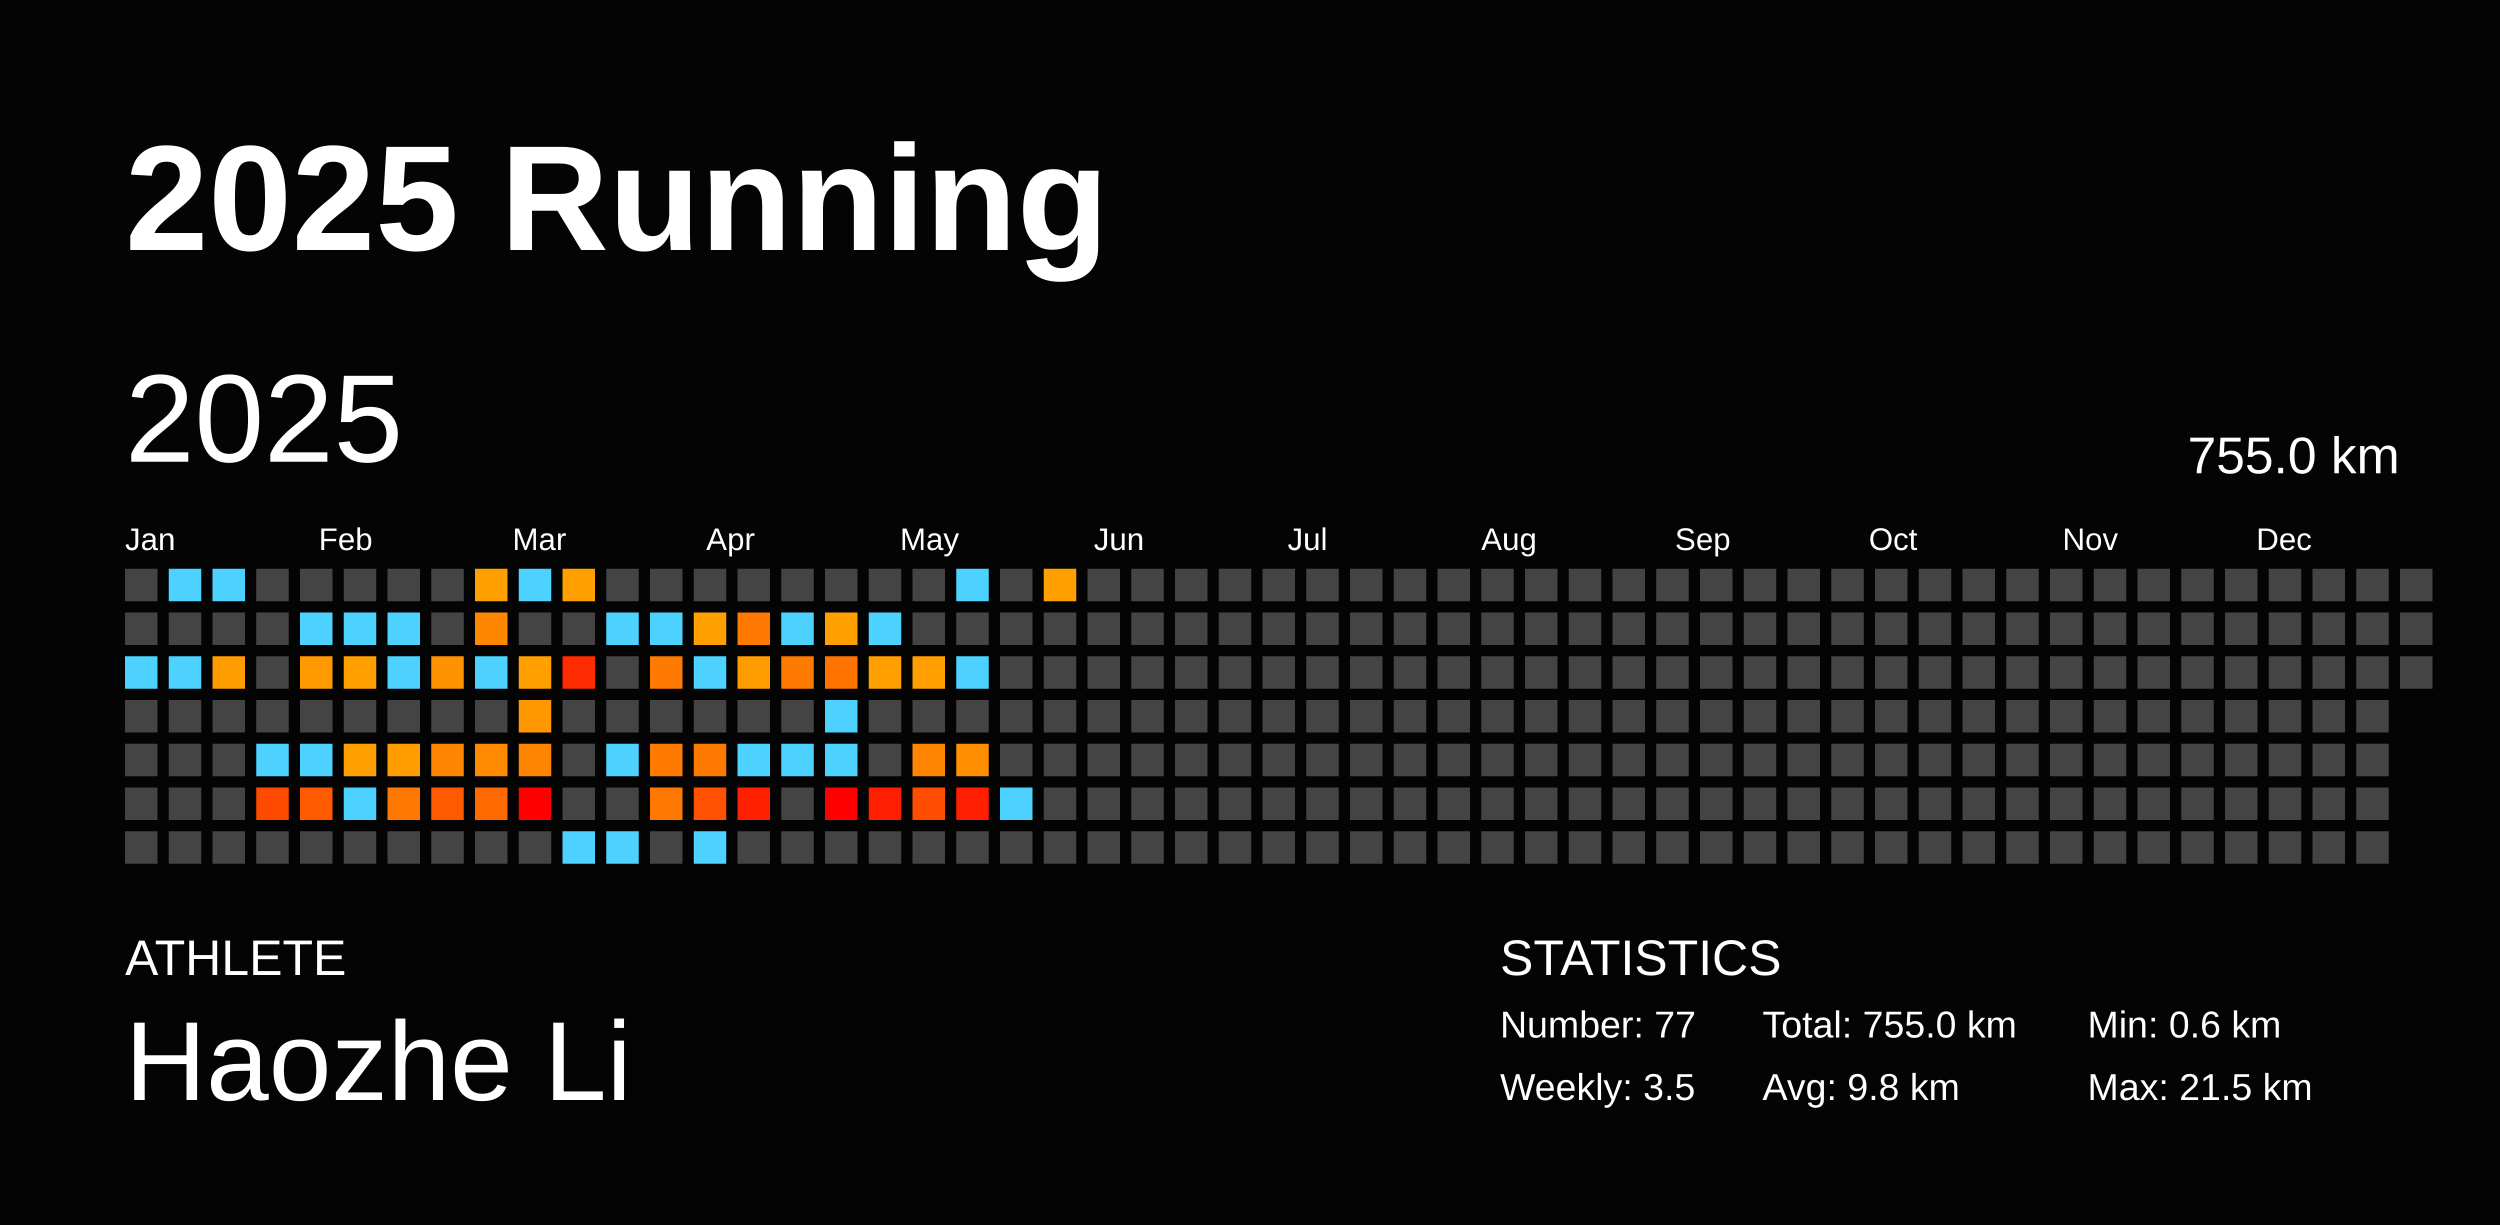
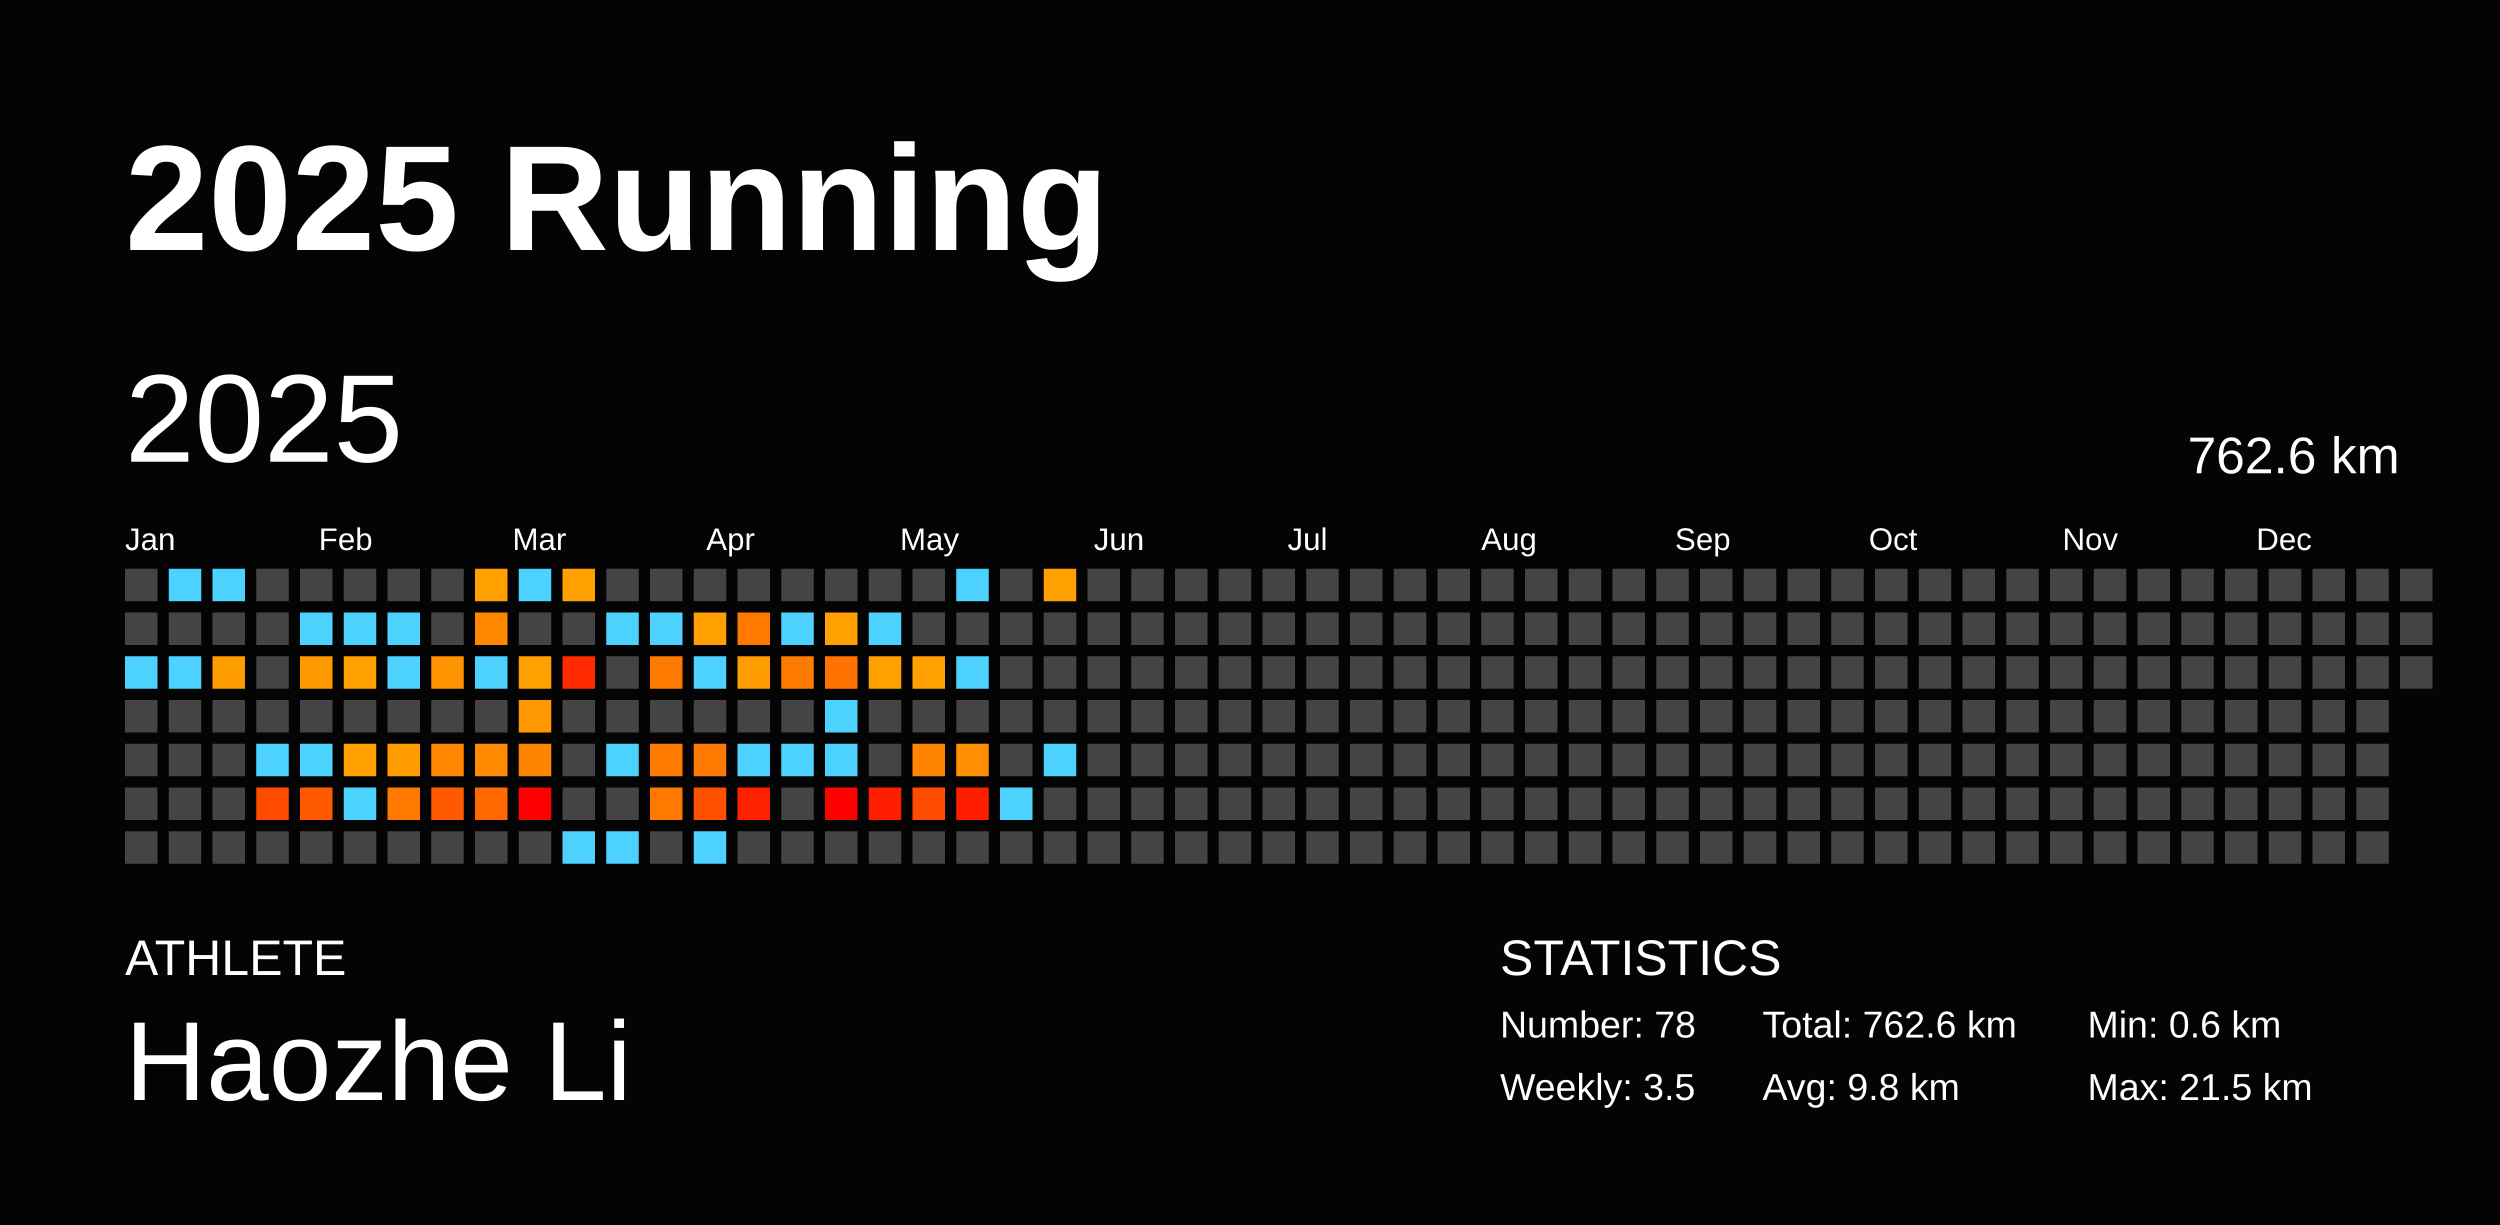
<svg xmlns="http://www.w3.org/2000/svg" baseProfile="full" height="98mm" version="1.1" viewBox="0,0,200,98" width="200mm">
  <defs />
  <rect fill="#040404" height="98" width="200" x="0" y="0" />
  <text fill="#FFFFFF" style="font-size:12px; font-family:Arial; font-weight:bold;" x="10" y="20">2025 Running</text>
  <text fill="#FFFFFF" style="font-size:4px; font-family:Arial" x="10" y="78">ATHLETE</text>
  <text fill="#FFFFFF" style="font-size:9px; font-family:Arial" x="10" y="88">Haozhe Li</text>
  <text fill="#FFFFFF" style="font-size:4px; font-family:Arial" x="120" y="78">STATISTICS</text>
-   <text fill="#FFFFFF" style="font-size:3px; font-family:Arial" x="120" y="83">Number: 77</text>
+   <text fill="#FFFFFF" style="font-size:3px; font-family:Arial" x="120" y="83">Number: 78</text>
  <text fill="#FFFFFF" style="font-size:3px; font-family:Arial" x="120" y="88">Weekly: 3.5</text>
-   <text fill="#FFFFFF" style="font-size:3px; font-family:Arial" x="141" y="83">Total: 755.0 km</text>
+   <text fill="#FFFFFF" style="font-size:3px; font-family:Arial" x="141" y="83">Total: 762.6 km</text>
  <text fill="#FFFFFF" style="font-size:3px; font-family:Arial" x="141" y="88">Avg: 9.8 km</text>
  <text fill="#FFFFFF" style="font-size:3px; font-family:Arial" x="167" y="83">Min: 0.6 km</text>
  <text fill="#FFFFFF" style="font-size:3px; font-family:Arial" x="167" y="88">Max: 21.5 km</text>
  <text dominant-baseline="hanging" fill="#FFFFFF" style="font-size:10.0px; font-family:Arial;" x="10" y="30">2025</text>
-   <text dominant-baseline="hanging" fill="#FFFFFF" style="font-size:4.125px; font-family:Arial;" x="175" y="35">755.0 km</text>
+   <text dominant-baseline="hanging" fill="#FFFFFF" style="font-size:4.125px; font-family:Arial;" x="175" y="35">762.6 km</text>
  <text fill="#FFFFFF" style="font-size:2.5px; font-family:Arial" x="10.0" y="44">Jan</text>
  <text fill="#FFFFFF" style="font-size:2.5px; font-family:Arial" x="25.5" y="44">Feb</text>
  <text fill="#FFFFFF" style="font-size:2.5px; font-family:Arial" x="41.0" y="44">Mar</text>
  <text fill="#FFFFFF" style="font-size:2.5px; font-family:Arial" x="56.5" y="44">Apr</text>
  <text fill="#FFFFFF" style="font-size:2.5px; font-family:Arial" x="72.0" y="44">May</text>
  <text fill="#FFFFFF" style="font-size:2.5px; font-family:Arial" x="87.5" y="44">Jun</text>
  <text fill="#FFFFFF" style="font-size:2.5px; font-family:Arial" x="103.0" y="44">Jul</text>
  <text fill="#FFFFFF" style="font-size:2.5px; font-family:Arial" x="118.5" y="44">Aug</text>
  <text fill="#FFFFFF" style="font-size:2.5px; font-family:Arial" x="134.0" y="44">Sep</text>
  <text fill="#FFFFFF" style="font-size:2.5px; font-family:Arial" x="149.5" y="44">Oct</text>
  <text fill="#FFFFFF" style="font-size:2.5px; font-family:Arial" x="165.0" y="44">Nov</text>
  <text fill="#FFFFFF" style="font-size:2.5px; font-family:Arial" x="180.5" y="44">Dec</text>
  <rect fill="#444444" height="2.6" width="2.6" x="10.0" y="45.5" />
  <rect fill="#444444" height="2.6" width="2.6" x="10.0" y="49.0" />
  <rect fill="#4dd2ff" height="2.6" width="2.6" x="10.0" y="52.5" />
  <rect fill="#444444" height="2.6" width="2.6" x="10.0" y="56.0" />
  <rect fill="#444444" height="2.6" width="2.6" x="10.0" y="59.5" />
  <rect fill="#444444" height="2.6" width="2.6" x="10.0" y="63.0" />
  <rect fill="#444444" height="2.6" width="2.6" x="10.0" y="66.5" />
  <rect fill="#4dd2ff" height="2.6" width="2.6" x="13.5" y="45.5" />
  <rect fill="#444444" height="2.6" width="2.6" x="13.5" y="49.0" />
  <rect fill="#4dd2ff" height="2.6" width="2.6" x="13.5" y="52.5" />
  <rect fill="#444444" height="2.6" width="2.6" x="13.5" y="56.0" />
  <rect fill="#444444" height="2.6" width="2.6" x="13.5" y="59.5" />
  <rect fill="#444444" height="2.6" width="2.6" x="13.5" y="63.0" />
  <rect fill="#444444" height="2.6" width="2.6" x="13.5" y="66.5" />
  <rect fill="#4dd2ff" height="2.6" width="2.6" x="17.0" y="45.5" />
  <rect fill="#444444" height="2.6" width="2.6" x="17.0" y="49.0" />
  <rect fill="#ff9c00" height="2.6" width="2.6" x="17.0" y="52.5" />
  <rect fill="#444444" height="2.6" width="2.6" x="17.0" y="56.0" />
  <rect fill="#444444" height="2.6" width="2.6" x="17.0" y="59.5" />
  <rect fill="#444444" height="2.6" width="2.6" x="17.0" y="63.0" />
  <rect fill="#444444" height="2.6" width="2.6" x="17.0" y="66.5" />
  <rect fill="#444444" height="2.6" width="2.6" x="20.5" y="45.5" />
  <rect fill="#444444" height="2.6" width="2.6" x="20.5" y="49.0" />
  <rect fill="#444444" height="2.6" width="2.6" x="20.5" y="52.5" />
  <rect fill="#444444" height="2.6" width="2.6" x="20.5" y="56.0" />
  <rect fill="#4dd2ff" height="2.6" width="2.6" x="20.5" y="59.5" />
  <rect fill="#ff4b00" height="2.6" width="2.6" x="20.5" y="63.0" />
  <rect fill="#444444" height="2.6" width="2.6" x="20.5" y="66.5" />
  <rect fill="#444444" height="2.6" width="2.6" x="24.0" y="45.5" />
  <rect fill="#4dd2ff" height="2.6" width="2.6" x="24.0" y="49.0" />
  <rect fill="#ff9900" height="2.6" width="2.6" x="24.0" y="52.5" />
  <rect fill="#444444" height="2.6" width="2.6" x="24.0" y="56.0" />
  <rect fill="#4dd2ff" height="2.6" width="2.6" x="24.0" y="59.5" />
  <rect fill="#ff5a00" height="2.6" width="2.6" x="24.0" y="63.0" />
  <rect fill="#444444" height="2.6" width="2.6" x="24.0" y="66.5" />
  <rect fill="#444444" height="2.6" width="2.6" x="27.5" y="45.5" />
  <rect fill="#4dd2ff" height="2.6" width="2.6" x="27.5" y="49.0" />
  <rect fill="#ff9f00" height="2.6" width="2.6" x="27.5" y="52.5" />
  <rect fill="#444444" height="2.6" width="2.6" x="27.5" y="56.0" />
  <rect fill="#ff9f00" height="2.6" width="2.6" x="27.5" y="59.5" />
  <rect fill="#4dd2ff" height="2.6" width="2.6" x="27.5" y="63.0" />
  <rect fill="#444444" height="2.6" width="2.6" x="27.5" y="66.5" />
  <rect fill="#444444" height="2.6" width="2.6" x="31.0" y="45.5" />
  <rect fill="#4dd2ff" height="2.6" width="2.6" x="31.0" y="49.0" />
  <rect fill="#4dd2ff" height="2.6" width="2.6" x="31.0" y="52.5" />
  <rect fill="#444444" height="2.6" width="2.6" x="31.0" y="56.0" />
  <rect fill="#ff9d00" height="2.6" width="2.6" x="31.0" y="59.5" />
  <rect fill="#ff7900" height="2.6" width="2.6" x="31.0" y="63.0" />
  <rect fill="#444444" height="2.6" width="2.6" x="31.0" y="66.5" />
  <rect fill="#444444" height="2.6" width="2.6" x="34.5" y="45.5" />
  <rect fill="#444444" height="2.6" width="2.6" x="34.5" y="49.0" />
  <rect fill="#ff9200" height="2.6" width="2.6" x="34.5" y="52.5" />
  <rect fill="#444444" height="2.6" width="2.6" x="34.5" y="56.0" />
  <rect fill="#ff8600" height="2.6" width="2.6" x="34.5" y="59.5" />
  <rect fill="#ff5a00" height="2.6" width="2.6" x="34.5" y="63.0" />
  <rect fill="#444444" height="2.6" width="2.6" x="34.5" y="66.5" />
  <rect fill="#ffa000" height="2.6" width="2.6" x="38.0" y="45.5" />
  <rect fill="#ff8700" height="2.6" width="2.6" x="38.0" y="49.0" />
  <rect fill="#4dd2ff" height="2.6" width="2.6" x="38.0" y="52.5" />
  <rect fill="#444444" height="2.6" width="2.6" x="38.0" y="56.0" />
  <rect fill="#ff8900" height="2.6" width="2.6" x="38.0" y="59.5" />
  <rect fill="#ff6900" height="2.6" width="2.6" x="38.0" y="63.0" />
  <rect fill="#444444" height="2.6" width="2.6" x="38.0" y="66.5" />
  <rect fill="#4dd2ff" height="2.6" width="2.6" x="41.5" y="45.5" />
  <rect fill="#444444" height="2.6" width="2.6" x="41.5" y="49.0" />
  <rect fill="#ffa000" height="2.6" width="2.6" x="41.5" y="52.5" />
  <rect fill="#ff9700" height="2.6" width="2.6" x="41.5" y="56.0" />
  <rect fill="#ff8400" height="2.6" width="2.6" x="41.5" y="59.5" />
  <rect fill="red" height="2.6" width="2.6" x="41.5" y="63.0" />
  <rect fill="#444444" height="2.6" width="2.6" x="41.5" y="66.5" />
  <rect fill="#ffa000" height="2.6" width="2.6" x="45.0" y="45.5" />
  <rect fill="#444444" height="2.6" width="2.6" x="45.0" y="49.0" />
  <rect fill="#ff2b00" height="2.6" width="2.6" x="45.0" y="52.5" />
  <rect fill="#444444" height="2.6" width="2.6" x="45.0" y="56.0" />
  <rect fill="#444444" height="2.6" width="2.6" x="45.0" y="59.5" />
  <rect fill="#444444" height="2.6" width="2.6" x="45.0" y="63.0" />
  <rect fill="#4dd2ff" height="2.6" width="2.6" x="45.0" y="66.5" />
  <rect fill="#444444" height="2.6" width="2.6" x="48.5" y="45.5" />
  <rect fill="#4dd2ff" height="2.6" width="2.6" x="48.5" y="49.0" />
  <rect fill="#444444" height="2.6" width="2.6" x="48.5" y="52.5" />
  <rect fill="#444444" height="2.6" width="2.6" x="48.5" y="56.0" />
  <rect fill="#4dd2ff" height="2.6" width="2.6" x="48.5" y="59.5" />
  <rect fill="#444444" height="2.6" width="2.6" x="48.5" y="63.0" />
  <rect fill="#4dd2ff" height="2.6" width="2.6" x="48.5" y="66.5" />
  <rect fill="#444444" height="2.6" width="2.6" x="52.0" y="45.5" />
  <rect fill="#4dd2ff" height="2.6" width="2.6" x="52.0" y="49.0" />
  <rect fill="#ff7a00" height="2.6" width="2.6" x="52.0" y="52.5" />
  <rect fill="#444444" height="2.6" width="2.6" x="52.0" y="56.0" />
  <rect fill="#ff7b00" height="2.6" width="2.6" x="52.0" y="59.5" />
  <rect fill="#ff7900" height="2.6" width="2.6" x="52.0" y="63.0" />
  <rect fill="#444444" height="2.6" width="2.6" x="52.0" y="66.5" />
  <rect fill="#444444" height="2.6" width="2.6" x="55.5" y="45.5" />
  <rect fill="#ff9f00" height="2.6" width="2.6" x="55.5" y="49.0" />
  <rect fill="#4dd2ff" height="2.6" width="2.6" x="55.5" y="52.5" />
  <rect fill="#444444" height="2.6" width="2.6" x="55.5" y="56.0" />
  <rect fill="#ff7a00" height="2.6" width="2.6" x="55.5" y="59.5" />
  <rect fill="#ff5100" height="2.6" width="2.6" x="55.5" y="63.0" />
  <rect fill="#4dd2ff" height="2.6" width="2.6" x="55.5" y="66.5" />
  <rect fill="#444444" height="2.6" width="2.6" x="59.0" y="45.5" />
  <rect fill="#ff7800" height="2.6" width="2.6" x="59.0" y="49.0" />
  <rect fill="#ff9c00" height="2.6" width="2.6" x="59.0" y="52.5" />
  <rect fill="#444444" height="2.6" width="2.6" x="59.0" y="56.0" />
  <rect fill="#4dd2ff" height="2.6" width="2.6" x="59.0" y="59.5" />
  <rect fill="#ff2000" height="2.6" width="2.6" x="59.0" y="63.0" />
  <rect fill="#444444" height="2.6" width="2.6" x="59.0" y="66.5" />
  <rect fill="#444444" height="2.6" width="2.6" x="62.5" y="45.5" />
  <rect fill="#4dd2ff" height="2.6" width="2.6" x="62.5" y="49.0" />
  <rect fill="#ff7a00" height="2.6" width="2.6" x="62.5" y="52.5" />
  <rect fill="#444444" height="2.6" width="2.6" x="62.5" y="56.0" />
  <rect fill="#4dd2ff" height="2.6" width="2.6" x="62.5" y="59.5" />
  <rect fill="#444444" height="2.6" width="2.6" x="62.5" y="63.0" />
  <rect fill="#444444" height="2.6" width="2.6" x="62.5" y="66.5" />
  <rect fill="#444444" height="2.6" width="2.6" x="66.0" y="45.5" />
  <rect fill="#ff9f00" height="2.6" width="2.6" x="66.0" y="49.0" />
  <rect fill="#ff7400" height="2.6" width="2.6" x="66.0" y="52.5" />
  <rect fill="#4dd2ff" height="2.6" width="2.6" x="66.0" y="56.0" />
  <rect fill="#4dd2ff" height="2.6" width="2.6" x="66.0" y="59.5" />
  <rect fill="red" height="2.6" width="2.6" x="66.0" y="63.0" />
  <rect fill="#444444" height="2.6" width="2.6" x="66.0" y="66.5" />
  <rect fill="#444444" height="2.6" width="2.6" x="69.5" y="45.5" />
  <rect fill="#4dd2ff" height="2.6" width="2.6" x="69.5" y="49.0" />
  <rect fill="#ffa000" height="2.6" width="2.6" x="69.5" y="52.5" />
  <rect fill="#444444" height="2.6" width="2.6" x="69.5" y="56.0" />
  <rect fill="#444444" height="2.6" width="2.6" x="69.5" y="59.5" />
  <rect fill="#ff1f00" height="2.6" width="2.6" x="69.5" y="63.0" />
  <rect fill="#444444" height="2.6" width="2.6" x="69.5" y="66.5" />
  <rect fill="#444444" height="2.6" width="2.6" x="73.0" y="45.5" />
  <rect fill="#444444" height="2.6" width="2.6" x="73.0" y="49.0" />
  <rect fill="#ffa000" height="2.6" width="2.6" x="73.0" y="52.5" />
  <rect fill="#444444" height="2.6" width="2.6" x="73.0" y="56.0" />
  <rect fill="#ff8400" height="2.6" width="2.6" x="73.0" y="59.5" />
  <rect fill="#ff4c00" height="2.6" width="2.6" x="73.0" y="63.0" />
  <rect fill="#444444" height="2.6" width="2.6" x="73.0" y="66.5" />
  <rect fill="#4dd2ff" height="2.6" width="2.6" x="76.5" y="45.5" />
  <rect fill="#444444" height="2.6" width="2.6" x="76.5" y="49.0" />
  <rect fill="#4dd2ff" height="2.6" width="2.6" x="76.5" y="52.5" />
  <rect fill="#444444" height="2.6" width="2.6" x="76.5" y="56.0" />
  <rect fill="#ff8e00" height="2.6" width="2.6" x="76.5" y="59.5" />
  <rect fill="#ff1e00" height="2.6" width="2.6" x="76.5" y="63.0" />
  <rect fill="#444444" height="2.6" width="2.6" x="76.5" y="66.5" />
  <rect fill="#444444" height="2.6" width="2.6" x="80.0" y="45.5" />
  <rect fill="#444444" height="2.6" width="2.6" x="80.0" y="49.0" />
  <rect fill="#444444" height="2.6" width="2.6" x="80.0" y="52.5" />
  <rect fill="#444444" height="2.6" width="2.6" x="80.0" y="56.0" />
  <rect fill="#444444" height="2.6" width="2.6" x="80.0" y="59.5" />
  <rect fill="#4dd2ff" height="2.6" width="2.6" x="80.0" y="63.0" />
  <rect fill="#444444" height="2.6" width="2.6" x="80.0" y="66.5" />
  <rect fill="#ffa000" height="2.6" width="2.6" x="83.5" y="45.5" />
  <rect fill="#444444" height="2.6" width="2.6" x="83.5" y="49.0" />
  <rect fill="#444444" height="2.6" width="2.6" x="83.5" y="52.5" />
  <rect fill="#444444" height="2.6" width="2.6" x="83.5" y="56.0" />
-   <rect fill="#444444" height="2.6" width="2.6" x="83.5" y="59.5" />
+   <rect fill="#4dd2ff" height="2.6" width="2.6" x="83.5" y="59.5" />
  <rect fill="#444444" height="2.6" width="2.6" x="83.5" y="63.0" />
  <rect fill="#444444" height="2.6" width="2.6" x="83.5" y="66.5" />
  <rect fill="#444444" height="2.6" width="2.6" x="87.0" y="45.5" />
  <rect fill="#444444" height="2.6" width="2.6" x="87.0" y="49.0" />
  <rect fill="#444444" height="2.6" width="2.6" x="87.0" y="52.5" />
  <rect fill="#444444" height="2.6" width="2.6" x="87.0" y="56.0" />
  <rect fill="#444444" height="2.6" width="2.6" x="87.0" y="59.5" />
  <rect fill="#444444" height="2.6" width="2.6" x="87.0" y="63.0" />
  <rect fill="#444444" height="2.6" width="2.6" x="87.0" y="66.5" />
  <rect fill="#444444" height="2.6" width="2.6" x="90.5" y="45.5" />
  <rect fill="#444444" height="2.6" width="2.6" x="90.5" y="49.0" />
  <rect fill="#444444" height="2.6" width="2.6" x="90.5" y="52.5" />
  <rect fill="#444444" height="2.6" width="2.6" x="90.5" y="56.0" />
  <rect fill="#444444" height="2.6" width="2.6" x="90.5" y="59.5" />
  <rect fill="#444444" height="2.6" width="2.6" x="90.5" y="63.0" />
  <rect fill="#444444" height="2.6" width="2.6" x="90.5" y="66.5" />
  <rect fill="#444444" height="2.6" width="2.6" x="94.0" y="45.5" />
  <rect fill="#444444" height="2.6" width="2.6" x="94.0" y="49.0" />
  <rect fill="#444444" height="2.6" width="2.6" x="94.0" y="52.5" />
  <rect fill="#444444" height="2.6" width="2.6" x="94.0" y="56.0" />
  <rect fill="#444444" height="2.6" width="2.6" x="94.0" y="59.5" />
  <rect fill="#444444" height="2.6" width="2.6" x="94.0" y="63.0" />
  <rect fill="#444444" height="2.6" width="2.6" x="94.0" y="66.5" />
  <rect fill="#444444" height="2.6" width="2.6" x="97.5" y="45.5" />
  <rect fill="#444444" height="2.6" width="2.6" x="97.5" y="49.0" />
  <rect fill="#444444" height="2.6" width="2.6" x="97.5" y="52.5" />
  <rect fill="#444444" height="2.6" width="2.6" x="97.5" y="56.0" />
  <rect fill="#444444" height="2.6" width="2.6" x="97.5" y="59.5" />
  <rect fill="#444444" height="2.6" width="2.6" x="97.5" y="63.0" />
  <rect fill="#444444" height="2.6" width="2.6" x="97.5" y="66.5" />
  <rect fill="#444444" height="2.6" width="2.6" x="101.0" y="45.5" />
  <rect fill="#444444" height="2.6" width="2.6" x="101.0" y="49.0" />
  <rect fill="#444444" height="2.6" width="2.6" x="101.0" y="52.5" />
  <rect fill="#444444" height="2.6" width="2.6" x="101.0" y="56.0" />
  <rect fill="#444444" height="2.6" width="2.6" x="101.0" y="59.5" />
  <rect fill="#444444" height="2.6" width="2.6" x="101.0" y="63.0" />
  <rect fill="#444444" height="2.6" width="2.6" x="101.0" y="66.5" />
  <rect fill="#444444" height="2.6" width="2.6" x="104.5" y="45.5" />
  <rect fill="#444444" height="2.6" width="2.6" x="104.5" y="49.0" />
  <rect fill="#444444" height="2.6" width="2.6" x="104.5" y="52.5" />
  <rect fill="#444444" height="2.6" width="2.6" x="104.5" y="56.0" />
  <rect fill="#444444" height="2.6" width="2.6" x="104.5" y="59.5" />
  <rect fill="#444444" height="2.6" width="2.6" x="104.5" y="63.0" />
  <rect fill="#444444" height="2.6" width="2.6" x="104.5" y="66.5" />
  <rect fill="#444444" height="2.6" width="2.6" x="108.0" y="45.5" />
  <rect fill="#444444" height="2.6" width="2.6" x="108.0" y="49.0" />
  <rect fill="#444444" height="2.6" width="2.6" x="108.0" y="52.5" />
  <rect fill="#444444" height="2.6" width="2.6" x="108.0" y="56.0" />
  <rect fill="#444444" height="2.6" width="2.6" x="108.0" y="59.5" />
  <rect fill="#444444" height="2.6" width="2.6" x="108.0" y="63.0" />
  <rect fill="#444444" height="2.6" width="2.6" x="108.0" y="66.5" />
  <rect fill="#444444" height="2.6" width="2.6" x="111.5" y="45.5" />
  <rect fill="#444444" height="2.6" width="2.6" x="111.5" y="49.0" />
  <rect fill="#444444" height="2.6" width="2.6" x="111.5" y="52.5" />
  <rect fill="#444444" height="2.6" width="2.6" x="111.5" y="56.0" />
  <rect fill="#444444" height="2.6" width="2.6" x="111.5" y="59.5" />
  <rect fill="#444444" height="2.6" width="2.6" x="111.5" y="63.0" />
  <rect fill="#444444" height="2.6" width="2.6" x="111.5" y="66.5" />
  <rect fill="#444444" height="2.6" width="2.6" x="115.0" y="45.5" />
  <rect fill="#444444" height="2.6" width="2.6" x="115.0" y="49.0" />
  <rect fill="#444444" height="2.6" width="2.6" x="115.0" y="52.5" />
  <rect fill="#444444" height="2.6" width="2.6" x="115.0" y="56.0" />
  <rect fill="#444444" height="2.6" width="2.6" x="115.0" y="59.5" />
  <rect fill="#444444" height="2.6" width="2.6" x="115.0" y="63.0" />
  <rect fill="#444444" height="2.6" width="2.6" x="115.0" y="66.5" />
  <rect fill="#444444" height="2.6" width="2.6" x="118.5" y="45.5" />
  <rect fill="#444444" height="2.6" width="2.6" x="118.5" y="49.0" />
  <rect fill="#444444" height="2.6" width="2.6" x="118.5" y="52.5" />
  <rect fill="#444444" height="2.6" width="2.6" x="118.5" y="56.0" />
  <rect fill="#444444" height="2.6" width="2.6" x="118.5" y="59.5" />
  <rect fill="#444444" height="2.6" width="2.6" x="118.5" y="63.0" />
  <rect fill="#444444" height="2.6" width="2.6" x="118.5" y="66.5" />
  <rect fill="#444444" height="2.6" width="2.6" x="122.0" y="45.5" />
  <rect fill="#444444" height="2.6" width="2.6" x="122.0" y="49.0" />
  <rect fill="#444444" height="2.6" width="2.6" x="122.0" y="52.5" />
  <rect fill="#444444" height="2.6" width="2.6" x="122.0" y="56.0" />
  <rect fill="#444444" height="2.6" width="2.6" x="122.0" y="59.5" />
  <rect fill="#444444" height="2.6" width="2.6" x="122.0" y="63.0" />
  <rect fill="#444444" height="2.6" width="2.6" x="122.0" y="66.5" />
  <rect fill="#444444" height="2.6" width="2.6" x="125.5" y="45.5" />
  <rect fill="#444444" height="2.6" width="2.6" x="125.5" y="49.0" />
  <rect fill="#444444" height="2.6" width="2.6" x="125.5" y="52.5" />
  <rect fill="#444444" height="2.6" width="2.6" x="125.5" y="56.0" />
  <rect fill="#444444" height="2.6" width="2.6" x="125.5" y="59.5" />
  <rect fill="#444444" height="2.6" width="2.6" x="125.5" y="63.0" />
  <rect fill="#444444" height="2.6" width="2.6" x="125.5" y="66.5" />
  <rect fill="#444444" height="2.6" width="2.6" x="129.0" y="45.5" />
  <rect fill="#444444" height="2.6" width="2.6" x="129.0" y="49.0" />
  <rect fill="#444444" height="2.6" width="2.6" x="129.0" y="52.5" />
  <rect fill="#444444" height="2.6" width="2.6" x="129.0" y="56.0" />
  <rect fill="#444444" height="2.6" width="2.6" x="129.0" y="59.5" />
  <rect fill="#444444" height="2.6" width="2.6" x="129.0" y="63.0" />
  <rect fill="#444444" height="2.6" width="2.6" x="129.0" y="66.5" />
  <rect fill="#444444" height="2.6" width="2.6" x="132.5" y="45.5" />
  <rect fill="#444444" height="2.6" width="2.6" x="132.5" y="49.0" />
  <rect fill="#444444" height="2.6" width="2.6" x="132.5" y="52.5" />
  <rect fill="#444444" height="2.6" width="2.6" x="132.5" y="56.0" />
  <rect fill="#444444" height="2.6" width="2.6" x="132.5" y="59.5" />
  <rect fill="#444444" height="2.6" width="2.6" x="132.5" y="63.0" />
  <rect fill="#444444" height="2.6" width="2.6" x="132.5" y="66.5" />
  <rect fill="#444444" height="2.6" width="2.6" x="136.0" y="45.5" />
  <rect fill="#444444" height="2.6" width="2.6" x="136.0" y="49.0" />
  <rect fill="#444444" height="2.6" width="2.6" x="136.0" y="52.5" />
  <rect fill="#444444" height="2.6" width="2.6" x="136.0" y="56.0" />
  <rect fill="#444444" height="2.6" width="2.6" x="136.0" y="59.5" />
  <rect fill="#444444" height="2.6" width="2.6" x="136.0" y="63.0" />
  <rect fill="#444444" height="2.6" width="2.6" x="136.0" y="66.5" />
  <rect fill="#444444" height="2.6" width="2.6" x="139.5" y="45.5" />
  <rect fill="#444444" height="2.6" width="2.6" x="139.5" y="49.0" />
  <rect fill="#444444" height="2.6" width="2.6" x="139.5" y="52.5" />
  <rect fill="#444444" height="2.6" width="2.6" x="139.5" y="56.0" />
  <rect fill="#444444" height="2.6" width="2.6" x="139.5" y="59.5" />
  <rect fill="#444444" height="2.6" width="2.6" x="139.5" y="63.0" />
  <rect fill="#444444" height="2.6" width="2.6" x="139.5" y="66.5" />
  <rect fill="#444444" height="2.6" width="2.6" x="143.0" y="45.5" />
  <rect fill="#444444" height="2.6" width="2.6" x="143.0" y="49.0" />
  <rect fill="#444444" height="2.6" width="2.6" x="143.0" y="52.5" />
  <rect fill="#444444" height="2.6" width="2.6" x="143.0" y="56.0" />
  <rect fill="#444444" height="2.6" width="2.6" x="143.0" y="59.5" />
  <rect fill="#444444" height="2.6" width="2.6" x="143.0" y="63.0" />
  <rect fill="#444444" height="2.6" width="2.6" x="143.0" y="66.5" />
  <rect fill="#444444" height="2.6" width="2.6" x="146.5" y="45.5" />
  <rect fill="#444444" height="2.6" width="2.6" x="146.5" y="49.0" />
  <rect fill="#444444" height="2.6" width="2.6" x="146.5" y="52.5" />
  <rect fill="#444444" height="2.6" width="2.6" x="146.5" y="56.0" />
  <rect fill="#444444" height="2.6" width="2.6" x="146.5" y="59.5" />
  <rect fill="#444444" height="2.6" width="2.6" x="146.5" y="63.0" />
  <rect fill="#444444" height="2.6" width="2.6" x="146.5" y="66.5" />
  <rect fill="#444444" height="2.6" width="2.6" x="150.0" y="45.5" />
  <rect fill="#444444" height="2.6" width="2.6" x="150.0" y="49.0" />
  <rect fill="#444444" height="2.6" width="2.6" x="150.0" y="52.5" />
  <rect fill="#444444" height="2.6" width="2.6" x="150.0" y="56.0" />
  <rect fill="#444444" height="2.6" width="2.6" x="150.0" y="59.5" />
  <rect fill="#444444" height="2.6" width="2.6" x="150.0" y="63.0" />
  <rect fill="#444444" height="2.6" width="2.6" x="150.0" y="66.5" />
  <rect fill="#444444" height="2.6" width="2.6" x="153.5" y="45.5" />
  <rect fill="#444444" height="2.6" width="2.6" x="153.5" y="49.0" />
  <rect fill="#444444" height="2.6" width="2.6" x="153.5" y="52.5" />
  <rect fill="#444444" height="2.6" width="2.6" x="153.5" y="56.0" />
  <rect fill="#444444" height="2.6" width="2.6" x="153.5" y="59.5" />
  <rect fill="#444444" height="2.6" width="2.6" x="153.5" y="63.0" />
  <rect fill="#444444" height="2.6" width="2.6" x="153.5" y="66.5" />
  <rect fill="#444444" height="2.6" width="2.6" x="157.0" y="45.5" />
  <rect fill="#444444" height="2.6" width="2.6" x="157.0" y="49.0" />
  <rect fill="#444444" height="2.6" width="2.6" x="157.0" y="52.5" />
  <rect fill="#444444" height="2.6" width="2.6" x="157.0" y="56.0" />
  <rect fill="#444444" height="2.6" width="2.6" x="157.0" y="59.5" />
  <rect fill="#444444" height="2.6" width="2.6" x="157.0" y="63.0" />
  <rect fill="#444444" height="2.6" width="2.6" x="157.0" y="66.5" />
  <rect fill="#444444" height="2.6" width="2.6" x="160.5" y="45.5" />
  <rect fill="#444444" height="2.6" width="2.6" x="160.5" y="49.0" />
  <rect fill="#444444" height="2.6" width="2.6" x="160.5" y="52.5" />
  <rect fill="#444444" height="2.6" width="2.6" x="160.5" y="56.0" />
  <rect fill="#444444" height="2.6" width="2.6" x="160.5" y="59.5" />
  <rect fill="#444444" height="2.6" width="2.6" x="160.5" y="63.0" />
  <rect fill="#444444" height="2.6" width="2.6" x="160.5" y="66.5" />
  <rect fill="#444444" height="2.6" width="2.6" x="164.0" y="45.5" />
  <rect fill="#444444" height="2.6" width="2.6" x="164.0" y="49.0" />
  <rect fill="#444444" height="2.6" width="2.6" x="164.0" y="52.5" />
  <rect fill="#444444" height="2.6" width="2.6" x="164.0" y="56.0" />
  <rect fill="#444444" height="2.6" width="2.6" x="164.0" y="59.5" />
  <rect fill="#444444" height="2.6" width="2.6" x="164.0" y="63.0" />
  <rect fill="#444444" height="2.6" width="2.6" x="164.0" y="66.5" />
  <rect fill="#444444" height="2.6" width="2.6" x="167.5" y="45.5" />
  <rect fill="#444444" height="2.6" width="2.6" x="167.5" y="49.0" />
  <rect fill="#444444" height="2.6" width="2.6" x="167.5" y="52.5" />
  <rect fill="#444444" height="2.6" width="2.6" x="167.5" y="56.0" />
  <rect fill="#444444" height="2.6" width="2.6" x="167.5" y="59.5" />
  <rect fill="#444444" height="2.6" width="2.6" x="167.5" y="63.0" />
  <rect fill="#444444" height="2.6" width="2.6" x="167.5" y="66.5" />
  <rect fill="#444444" height="2.6" width="2.6" x="171.0" y="45.5" />
  <rect fill="#444444" height="2.6" width="2.6" x="171.0" y="49.0" />
  <rect fill="#444444" height="2.6" width="2.6" x="171.0" y="52.5" />
  <rect fill="#444444" height="2.6" width="2.6" x="171.0" y="56.0" />
  <rect fill="#444444" height="2.6" width="2.6" x="171.0" y="59.5" />
  <rect fill="#444444" height="2.6" width="2.6" x="171.0" y="63.0" />
  <rect fill="#444444" height="2.6" width="2.6" x="171.0" y="66.5" />
  <rect fill="#444444" height="2.6" width="2.6" x="174.5" y="45.5" />
  <rect fill="#444444" height="2.6" width="2.6" x="174.5" y="49.0" />
  <rect fill="#444444" height="2.6" width="2.6" x="174.5" y="52.5" />
  <rect fill="#444444" height="2.6" width="2.6" x="174.5" y="56.0" />
  <rect fill="#444444" height="2.6" width="2.6" x="174.5" y="59.5" />
  <rect fill="#444444" height="2.6" width="2.6" x="174.5" y="63.0" />
  <rect fill="#444444" height="2.6" width="2.6" x="174.5" y="66.5" />
  <rect fill="#444444" height="2.6" width="2.6" x="178.0" y="45.5" />
  <rect fill="#444444" height="2.6" width="2.6" x="178.0" y="49.0" />
  <rect fill="#444444" height="2.6" width="2.6" x="178.0" y="52.5" />
  <rect fill="#444444" height="2.6" width="2.6" x="178.0" y="56.0" />
  <rect fill="#444444" height="2.6" width="2.6" x="178.0" y="59.5" />
  <rect fill="#444444" height="2.6" width="2.6" x="178.0" y="63.0" />
  <rect fill="#444444" height="2.6" width="2.6" x="178.0" y="66.5" />
  <rect fill="#444444" height="2.6" width="2.6" x="181.5" y="45.5" />
  <rect fill="#444444" height="2.6" width="2.6" x="181.5" y="49.0" />
  <rect fill="#444444" height="2.6" width="2.6" x="181.5" y="52.5" />
  <rect fill="#444444" height="2.6" width="2.6" x="181.5" y="56.0" />
  <rect fill="#444444" height="2.6" width="2.6" x="181.5" y="59.5" />
  <rect fill="#444444" height="2.6" width="2.6" x="181.5" y="63.0" />
  <rect fill="#444444" height="2.6" width="2.6" x="181.5" y="66.5" />
  <rect fill="#444444" height="2.6" width="2.6" x="185.0" y="45.5" />
  <rect fill="#444444" height="2.6" width="2.6" x="185.0" y="49.0" />
  <rect fill="#444444" height="2.6" width="2.6" x="185.0" y="52.5" />
  <rect fill="#444444" height="2.6" width="2.6" x="185.0" y="56.0" />
  <rect fill="#444444" height="2.6" width="2.6" x="185.0" y="59.5" />
  <rect fill="#444444" height="2.6" width="2.6" x="185.0" y="63.0" />
  <rect fill="#444444" height="2.6" width="2.6" x="185.0" y="66.5" />
  <rect fill="#444444" height="2.6" width="2.6" x="188.5" y="45.5" />
  <rect fill="#444444" height="2.6" width="2.6" x="188.5" y="49.0" />
  <rect fill="#444444" height="2.6" width="2.6" x="188.5" y="52.5" />
  <rect fill="#444444" height="2.6" width="2.6" x="188.5" y="56.0" />
  <rect fill="#444444" height="2.6" width="2.6" x="188.5" y="59.5" />
  <rect fill="#444444" height="2.6" width="2.6" x="188.5" y="63.0" />
  <rect fill="#444444" height="2.6" width="2.6" x="188.5" y="66.5" />
  <rect fill="#444444" height="2.6" width="2.6" x="192.0" y="45.5" />
  <rect fill="#444444" height="2.6" width="2.6" x="192.0" y="49.0" />
  <rect fill="#444444" height="2.6" width="2.6" x="192.0" y="52.5" />
</svg>
